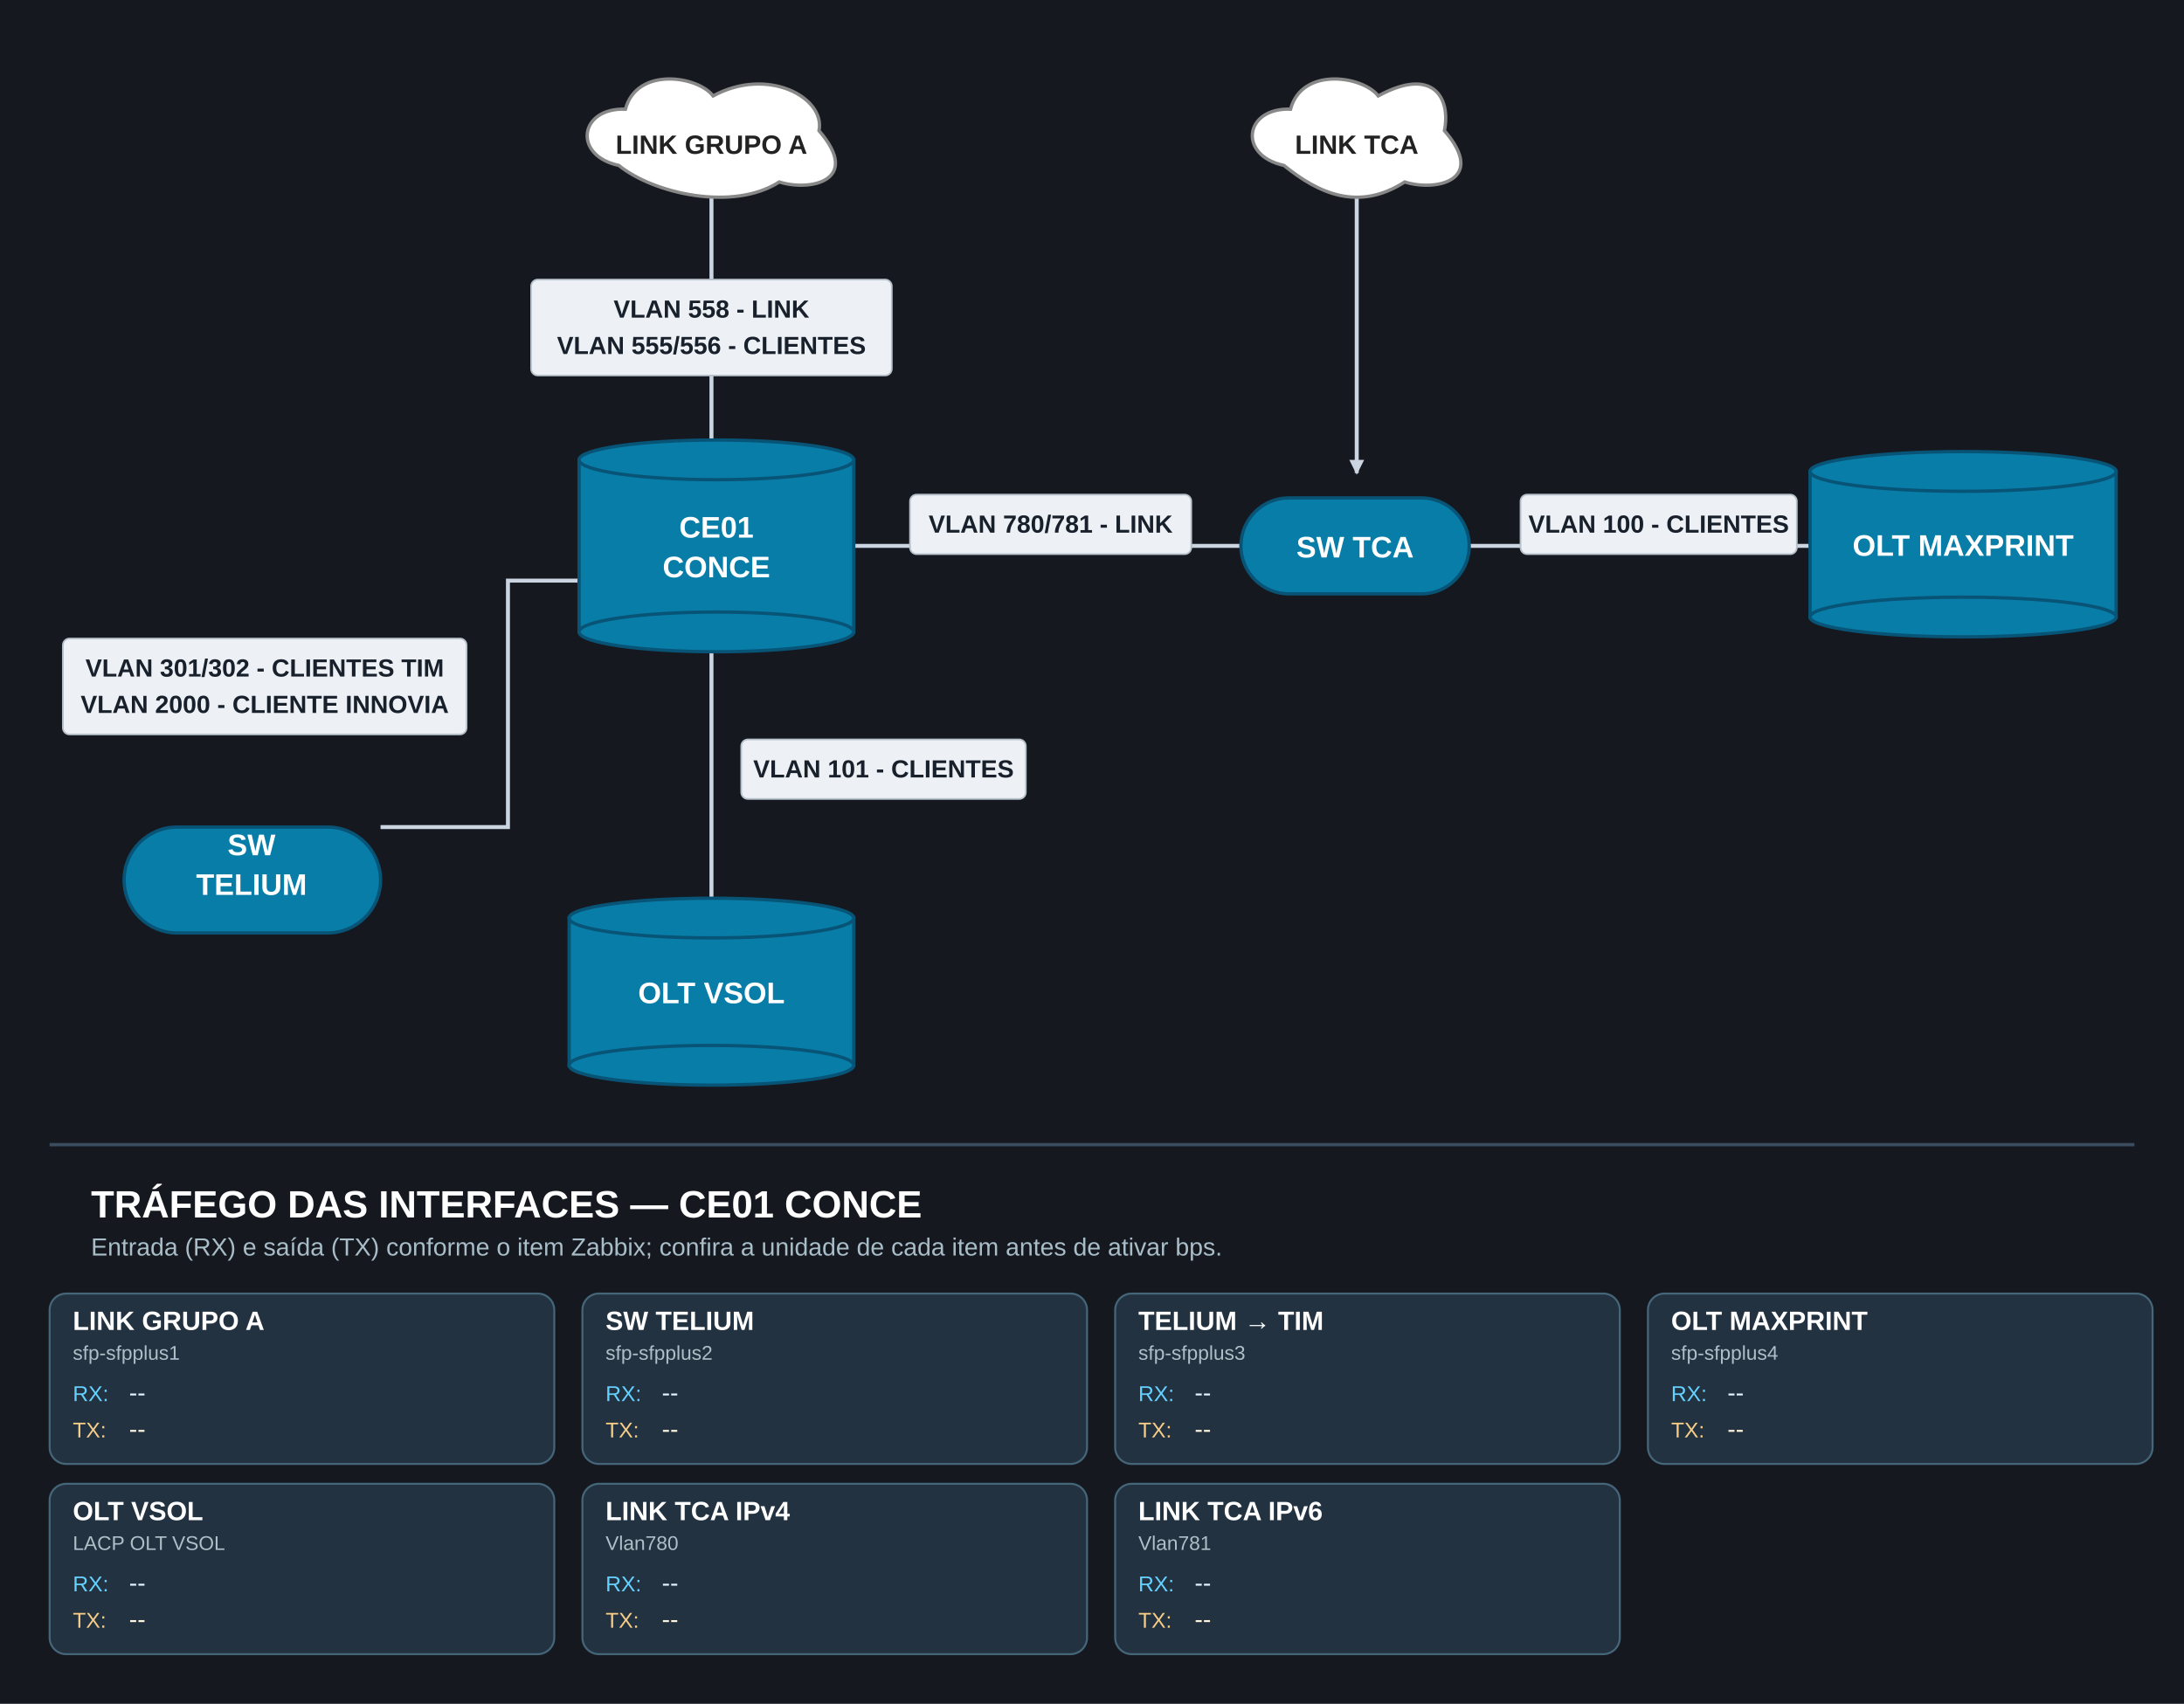
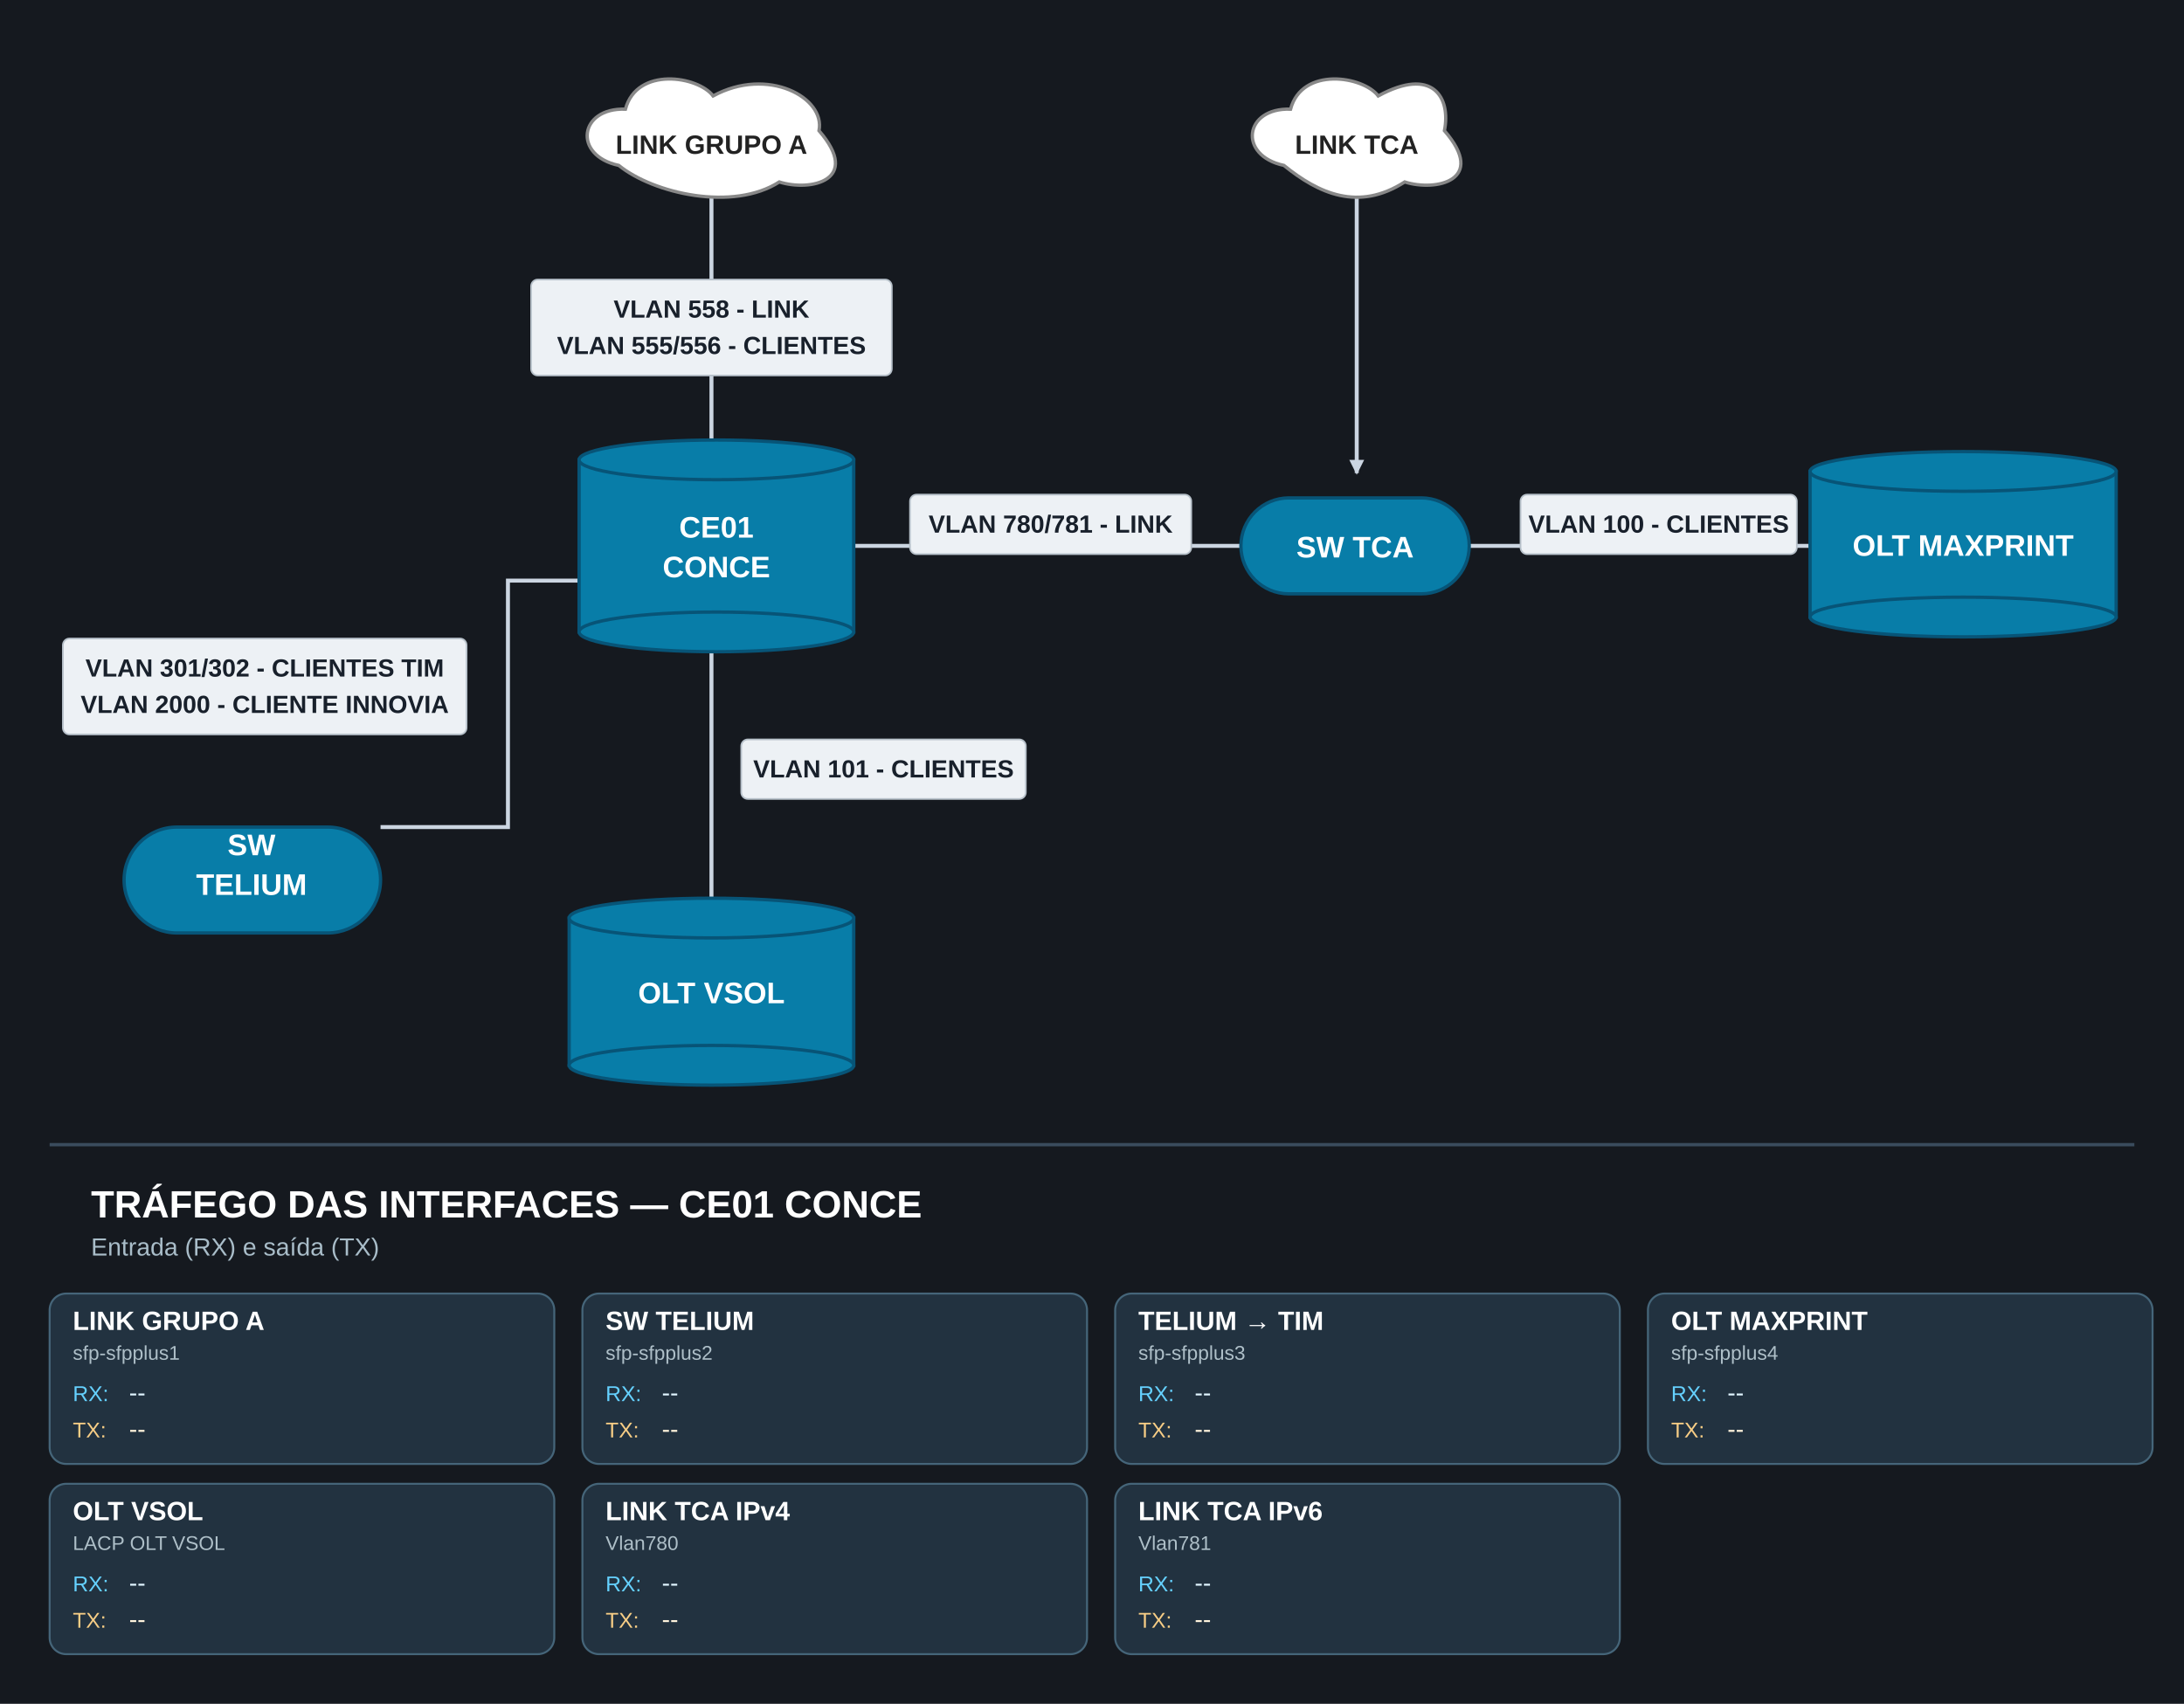
<svg xmlns="http://www.w3.org/2000/svg" width="1320" height="1030" viewBox="0 0 1320 1030" preserveAspectRatio="xMidYMid meet">
  <rect width="1320" height="1030" fill="#15191f" />
  <defs>
    <marker id="arr" markerWidth="9" markerHeight="9" refX="8" refY="4.5" orient="auto" markerUnits="userSpaceOnUse">
      <path d="M0 0 L9 4.5 L0 9 Z" fill="#cbd5e1" />
    </marker>
  </defs>
  <path d="M430 119 V266" stroke="#cbd5e1" stroke-width="2.4" fill="none" id="cell-link_grupo_a" />
  <path d="M820 119 V286" stroke="#cbd5e1" stroke-width="2.4" fill="none" marker-end="url(#arr)" id="cell-link_tca" />
  <path d="M516 330 H750" stroke="#cbd5e1" stroke-width="2.4" fill="none" id="cell-vlan_780_781" />
  <path d="M888 330 H1094" stroke="#cbd5e1" stroke-width="2.4" fill="none" id="cell-vlan_100" />
  <path d="M350 351 H307 V500 H230" stroke="#cbd5e1" stroke-width="2.4" fill="none" id="cell-vlan_301_302_2000" />
  <path d="M430 394 V543" stroke="#cbd5e1" stroke-width="2.4" fill="none" id="cell-vlan_101" />
  <rect x="321" y="169" width="218" height="58" rx="4" fill="#edf1f5" stroke="#b7c1ca" stroke-width="1" />
  <text x="430.0" y="192" fill="#18202b" font-size="15" font-weight="600" text-anchor="middle" font-family="Arial, sans-serif">VLAN 558 - LINK</text>
  <text x="430.0" y="214" fill="#18202b" font-size="15" font-weight="600" text-anchor="middle" font-family="Arial, sans-serif">VLAN 555/556 - CLIENTES</text>
  <rect x="550" y="299" width="170" height="36" rx="4" fill="#edf1f5" stroke="#b7c1ca" stroke-width="1" />
  <text x="635.0" y="322" fill="#18202b" font-size="15" font-weight="600" text-anchor="middle" font-family="Arial, sans-serif">VLAN 780/781 - LINK</text>
  <rect x="919" y="299" width="167" height="36" rx="4" fill="#edf1f5" stroke="#b7c1ca" stroke-width="1" />
  <text x="1002.5" y="322" fill="#18202b" font-size="15" font-weight="600" text-anchor="middle" font-family="Arial, sans-serif">VLAN 100 - CLIENTES</text>
  <rect x="38" y="386" width="244" height="58" rx="4" fill="#edf1f5" stroke="#b7c1ca" stroke-width="1" />
  <text x="160.0" y="409" fill="#18202b" font-size="15" font-weight="600" text-anchor="middle" font-family="Arial, sans-serif">VLAN 301/302 - CLIENTES TIM</text>
  <text x="160.0" y="431" fill="#18202b" font-size="15" font-weight="600" text-anchor="middle" font-family="Arial, sans-serif">VLAN 2000 - CLIENTE INNOVIA</text>
  <rect x="448" y="447" width="172" height="36" rx="4" fill="#edf1f5" stroke="#b7c1ca" stroke-width="1" />
  <text x="534.0" y="470" fill="#18202b" font-size="15" font-weight="600" text-anchor="middle" font-family="Arial, sans-serif">VLAN 101 - CLIENTES</text>
  <path d="M374.0 100 C346.0 94,350.0 65,378.0 66 C385.0 40,422.0 46,431.0 58 C464.0 40,499.0 59,495.0 79 C521.0 109,490.0 116,471.0 110 C443.0 128,395.0 117,374.0 100 Z" fill="#fff" stroke="#888" stroke-width="2" />
  <text x="430" y="93" fill="#222" font-family="Arial, sans-serif" font-size="16" text-anchor="middle" font-weight="600">LINK GRUPO A</text>
  <path d="M776.0 100 C748.0 94,752.0 65,780.0 66 C787.0 40,824.0 46,833.0 58 C866.0 40,877.0 59,873.0 79 C899.0 109,868.0 116,849.0 110 C821.0 128,797.0 117,776.0 100 Z" fill="#fff" stroke="#888" stroke-width="2" />
  <text x="820" y="93" fill="#222" font-family="Arial, sans-serif" font-size="16" text-anchor="middle" font-weight="600">LINK TCA</text>
  <g id="cell-ce01" fill="#087da8">
    <rect x="350" y="278" width="166" height="104" stroke="#075477" stroke-width="2" />
    <ellipse cx="433.0" cy="382" rx="83.0" ry="12" stroke="#075477" stroke-width="2" />
    <ellipse cx="433.0" cy="278" rx="83.0" ry="12" stroke="#075477" stroke-width="2" />
  </g>
  <text x="433.0" y="325.0" text-anchor="middle" font-family="Arial, sans-serif" font-size="18" font-weight="700" fill="white">CE01</text>
  <text x="433.0" y="349.0" text-anchor="middle" font-family="Arial, sans-serif" font-size="18" font-weight="700" fill="white">CONCE</text>
  <g id="cell-sw_tca" fill="#087da8">
    <rect x="750" y="301" width="138" height="58" rx="29" stroke="#075477" stroke-width="2" />
    <text x="819" y="337" text-anchor="middle" font-family="Arial, sans-serif" font-size="18" font-weight="700" fill="white">SW TCA</text>
  </g>
  <g id="cell-olt_maxprint" fill="#087da8">
    <rect x="1094" y="285" width="185" height="88" stroke="#075477" stroke-width="2" />
    <ellipse cx="1186.5" cy="373" rx="92.5" ry="12" stroke="#075477" stroke-width="2" />
    <ellipse cx="1186.5" cy="285" rx="92.5" ry="12" stroke="#075477" stroke-width="2" />
    <text x="1186.5" y="336.0" text-anchor="middle" font-family="Arial, sans-serif" font-size="18" font-weight="700" fill="white">OLT MAXPRINT</text>
  </g>
  <g id="cell-sw_telium" fill="#087da8">
    <rect x="75" y="500" width="155" height="64" rx="32" stroke="#075477" stroke-width="2" />
    <text x="152" y="517" text-anchor="middle" font-family="Arial, sans-serif" font-size="18" font-weight="700" fill="white">SW</text>
    <text x="152" y="541" text-anchor="middle" font-family="Arial, sans-serif" font-size="18" font-weight="700" fill="white">TELIUM</text>
  </g>
  <g id="cell-olt_vsol" fill="#087da8">
    <rect x="344" y="555" width="172" height="89" stroke="#075477" stroke-width="2" />
    <ellipse cx="430.0" cy="644" rx="86.0" ry="12" stroke="#075477" stroke-width="2" />
    <ellipse cx="430.0" cy="555" rx="86.0" ry="12" stroke="#075477" stroke-width="2" />
    <text x="430.0" y="606.5" text-anchor="middle" font-family="Arial, sans-serif" font-size="18" font-weight="700" fill="white">OLT VSOL</text>
  </g>
  <line x1="30" y1="692" x2="1290" y2="692" stroke="#3a4c5d" stroke-width="2" />
  <text x="55" y="736" font-family="Arial, sans-serif" font-size="23" font-weight="bold" fill="#ffffff">TRÁFEGO DAS INTERFACES — CE01 CONCE</text>
-   <text x="55" y="759" font-family="Arial, sans-serif" font-size="15" fill="#a9bdc9">Entrada (RX) e saída (TX) conforme o item Zabbix; confira a unidade de cada item antes de ativar bps.</text>
+   <text x="55" y="759" font-family="Arial, sans-serif" font-size="15" fill="#a9bdc9">Entrada (RX) e saída (TX) </text>
  <rect x="30" y="782" width="305" height="103" rx="10" fill="#223240" stroke="#456579" stroke-width="1.2" />
  <text x="44" y="804" font-size="16" fill="#ffffff" font-weight="bold" font-family="Arial, sans-serif">LINK GRUPO A</text>
  <text x="44" y="822" font-size="12" fill="#aebfc8" font-family="Arial, sans-serif">sfp-sfpplus1</text>
  <text x="44" y="847" font-size="13" fill="#65d1ff" font-family="Arial, sans-serif">RX:</text>
  <text id="cell-metric_grupo_a_rx" x="78" y="847" font-size="15" fill="#e1f5ff" font-family="Arial, sans-serif">--</text>
  <text x="44" y="869" font-size="13" fill="#f7cd85" font-family="Arial, sans-serif">TX:</text>
  <text id="cell-metric_grupo_a_tx" x="78" y="869" font-size="15" fill="#fff4dd" font-family="Arial, sans-serif">--</text>
  <rect x="352" y="782" width="305" height="103" rx="10" fill="#223240" stroke="#456579" stroke-width="1.2" />
  <text x="366" y="804" font-size="16" fill="#ffffff" font-weight="bold" font-family="Arial, sans-serif">SW TELIUM</text>
  <text x="366" y="822" font-size="12" fill="#aebfc8" font-family="Arial, sans-serif">sfp-sfpplus2</text>
  <text x="366" y="847" font-size="13" fill="#65d1ff" font-family="Arial, sans-serif">RX:</text>
  <text id="cell-metric_telium_rx" x="400" y="847" font-size="15" fill="#e1f5ff" font-family="Arial, sans-serif">--</text>
  <text x="366" y="869" font-size="13" fill="#f7cd85" font-family="Arial, sans-serif">TX:</text>
  <text id="cell-metric_telium_tx" x="400" y="869" font-size="15" fill="#fff4dd" font-family="Arial, sans-serif">--</text>
  <rect x="674" y="782" width="305" height="103" rx="10" fill="#223240" stroke="#456579" stroke-width="1.2" />
  <text x="688" y="804" font-size="16" fill="#ffffff" font-weight="bold" font-family="Arial, sans-serif">TELIUM → TIM</text>
  <text x="688" y="822" font-size="12" fill="#aebfc8" font-family="Arial, sans-serif">sfp-sfpplus3</text>
  <text x="688" y="847" font-size="13" fill="#65d1ff" font-family="Arial, sans-serif">RX:</text>
  <text id="cell-metric_telium_tim_rx" x="722" y="847" font-size="15" fill="#e1f5ff" font-family="Arial, sans-serif">--</text>
  <text x="688" y="869" font-size="13" fill="#f7cd85" font-family="Arial, sans-serif">TX:</text>
  <text id="cell-metric_telium_tim_tx" x="722" y="869" font-size="15" fill="#fff4dd" font-family="Arial, sans-serif">--</text>
  <rect x="996" y="782" width="305" height="103" rx="10" fill="#223240" stroke="#456579" stroke-width="1.2" />
  <text x="1010" y="804" font-size="16" fill="#ffffff" font-weight="bold" font-family="Arial, sans-serif">OLT MAXPRINT</text>
  <text x="1010" y="822" font-size="12" fill="#aebfc8" font-family="Arial, sans-serif">sfp-sfpplus4</text>
  <text x="1010" y="847" font-size="13" fill="#65d1ff" font-family="Arial, sans-serif">RX:</text>
  <text id="cell-metric_maxprint_rx" x="1044" y="847" font-size="15" fill="#e1f5ff" font-family="Arial, sans-serif">--</text>
  <text x="1010" y="869" font-size="13" fill="#f7cd85" font-family="Arial, sans-serif">TX:</text>
  <text id="cell-metric_maxprint_tx" x="1044" y="869" font-size="15" fill="#fff4dd" font-family="Arial, sans-serif">--</text>
  <rect x="30" y="897" width="305" height="103" rx="10" fill="#223240" stroke="#456579" stroke-width="1.2" />
  <text x="44" y="919" font-size="16" fill="#ffffff" font-weight="bold" font-family="Arial, sans-serif">OLT VSOL</text>
  <text x="44" y="937" font-size="12" fill="#aebfc8" font-family="Arial, sans-serif">LACP OLT VSOL</text>
  <text x="44" y="962" font-size="13" fill="#65d1ff" font-family="Arial, sans-serif">RX:</text>
  <text id="cell-metric_vsol_rx" x="78" y="962" font-size="15" fill="#e1f5ff" font-family="Arial, sans-serif">--</text>
  <text x="44" y="984" font-size="13" fill="#f7cd85" font-family="Arial, sans-serif">TX:</text>
  <text id="cell-metric_vsol_tx" x="78" y="984" font-size="15" fill="#fff4dd" font-family="Arial, sans-serif">--</text>
  <rect x="352" y="897" width="305" height="103" rx="10" fill="#223240" stroke="#456579" stroke-width="1.2" />
  <text x="366" y="919" font-size="16" fill="#ffffff" font-weight="bold" font-family="Arial, sans-serif">LINK TCA IPv4</text>
  <text x="366" y="937" font-size="12" fill="#aebfc8" font-family="Arial, sans-serif">Vlan780</text>
  <text x="366" y="962" font-size="13" fill="#65d1ff" font-family="Arial, sans-serif">RX:</text>
  <text id="cell-metric_tca_780_rx" x="400" y="962" font-size="15" fill="#e1f5ff" font-family="Arial, sans-serif">--</text>
  <text x="366" y="984" font-size="13" fill="#f7cd85" font-family="Arial, sans-serif">TX:</text>
  <text id="cell-metric_tca_780_tx" x="400" y="984" font-size="15" fill="#fff4dd" font-family="Arial, sans-serif">--</text>
  <rect x="674" y="897" width="305" height="103" rx="10" fill="#223240" stroke="#456579" stroke-width="1.2" />
  <text x="688" y="919" font-size="16" fill="#ffffff" font-weight="bold" font-family="Arial, sans-serif">LINK TCA IPv6</text>
  <text x="688" y="937" font-size="12" fill="#aebfc8" font-family="Arial, sans-serif">Vlan781</text>
  <text x="688" y="962" font-size="13" fill="#65d1ff" font-family="Arial, sans-serif">RX:</text>
  <text id="cell-metric_tca_781_rx" x="722" y="962" font-size="15" fill="#e1f5ff" font-family="Arial, sans-serif">--</text>
  <text x="688" y="984" font-size="13" fill="#f7cd85" font-family="Arial, sans-serif">TX:</text>
  <text id="cell-metric_tca_781_tx" x="722" y="984" font-size="15" fill="#fff4dd" font-family="Arial, sans-serif">--</text>
</svg>
